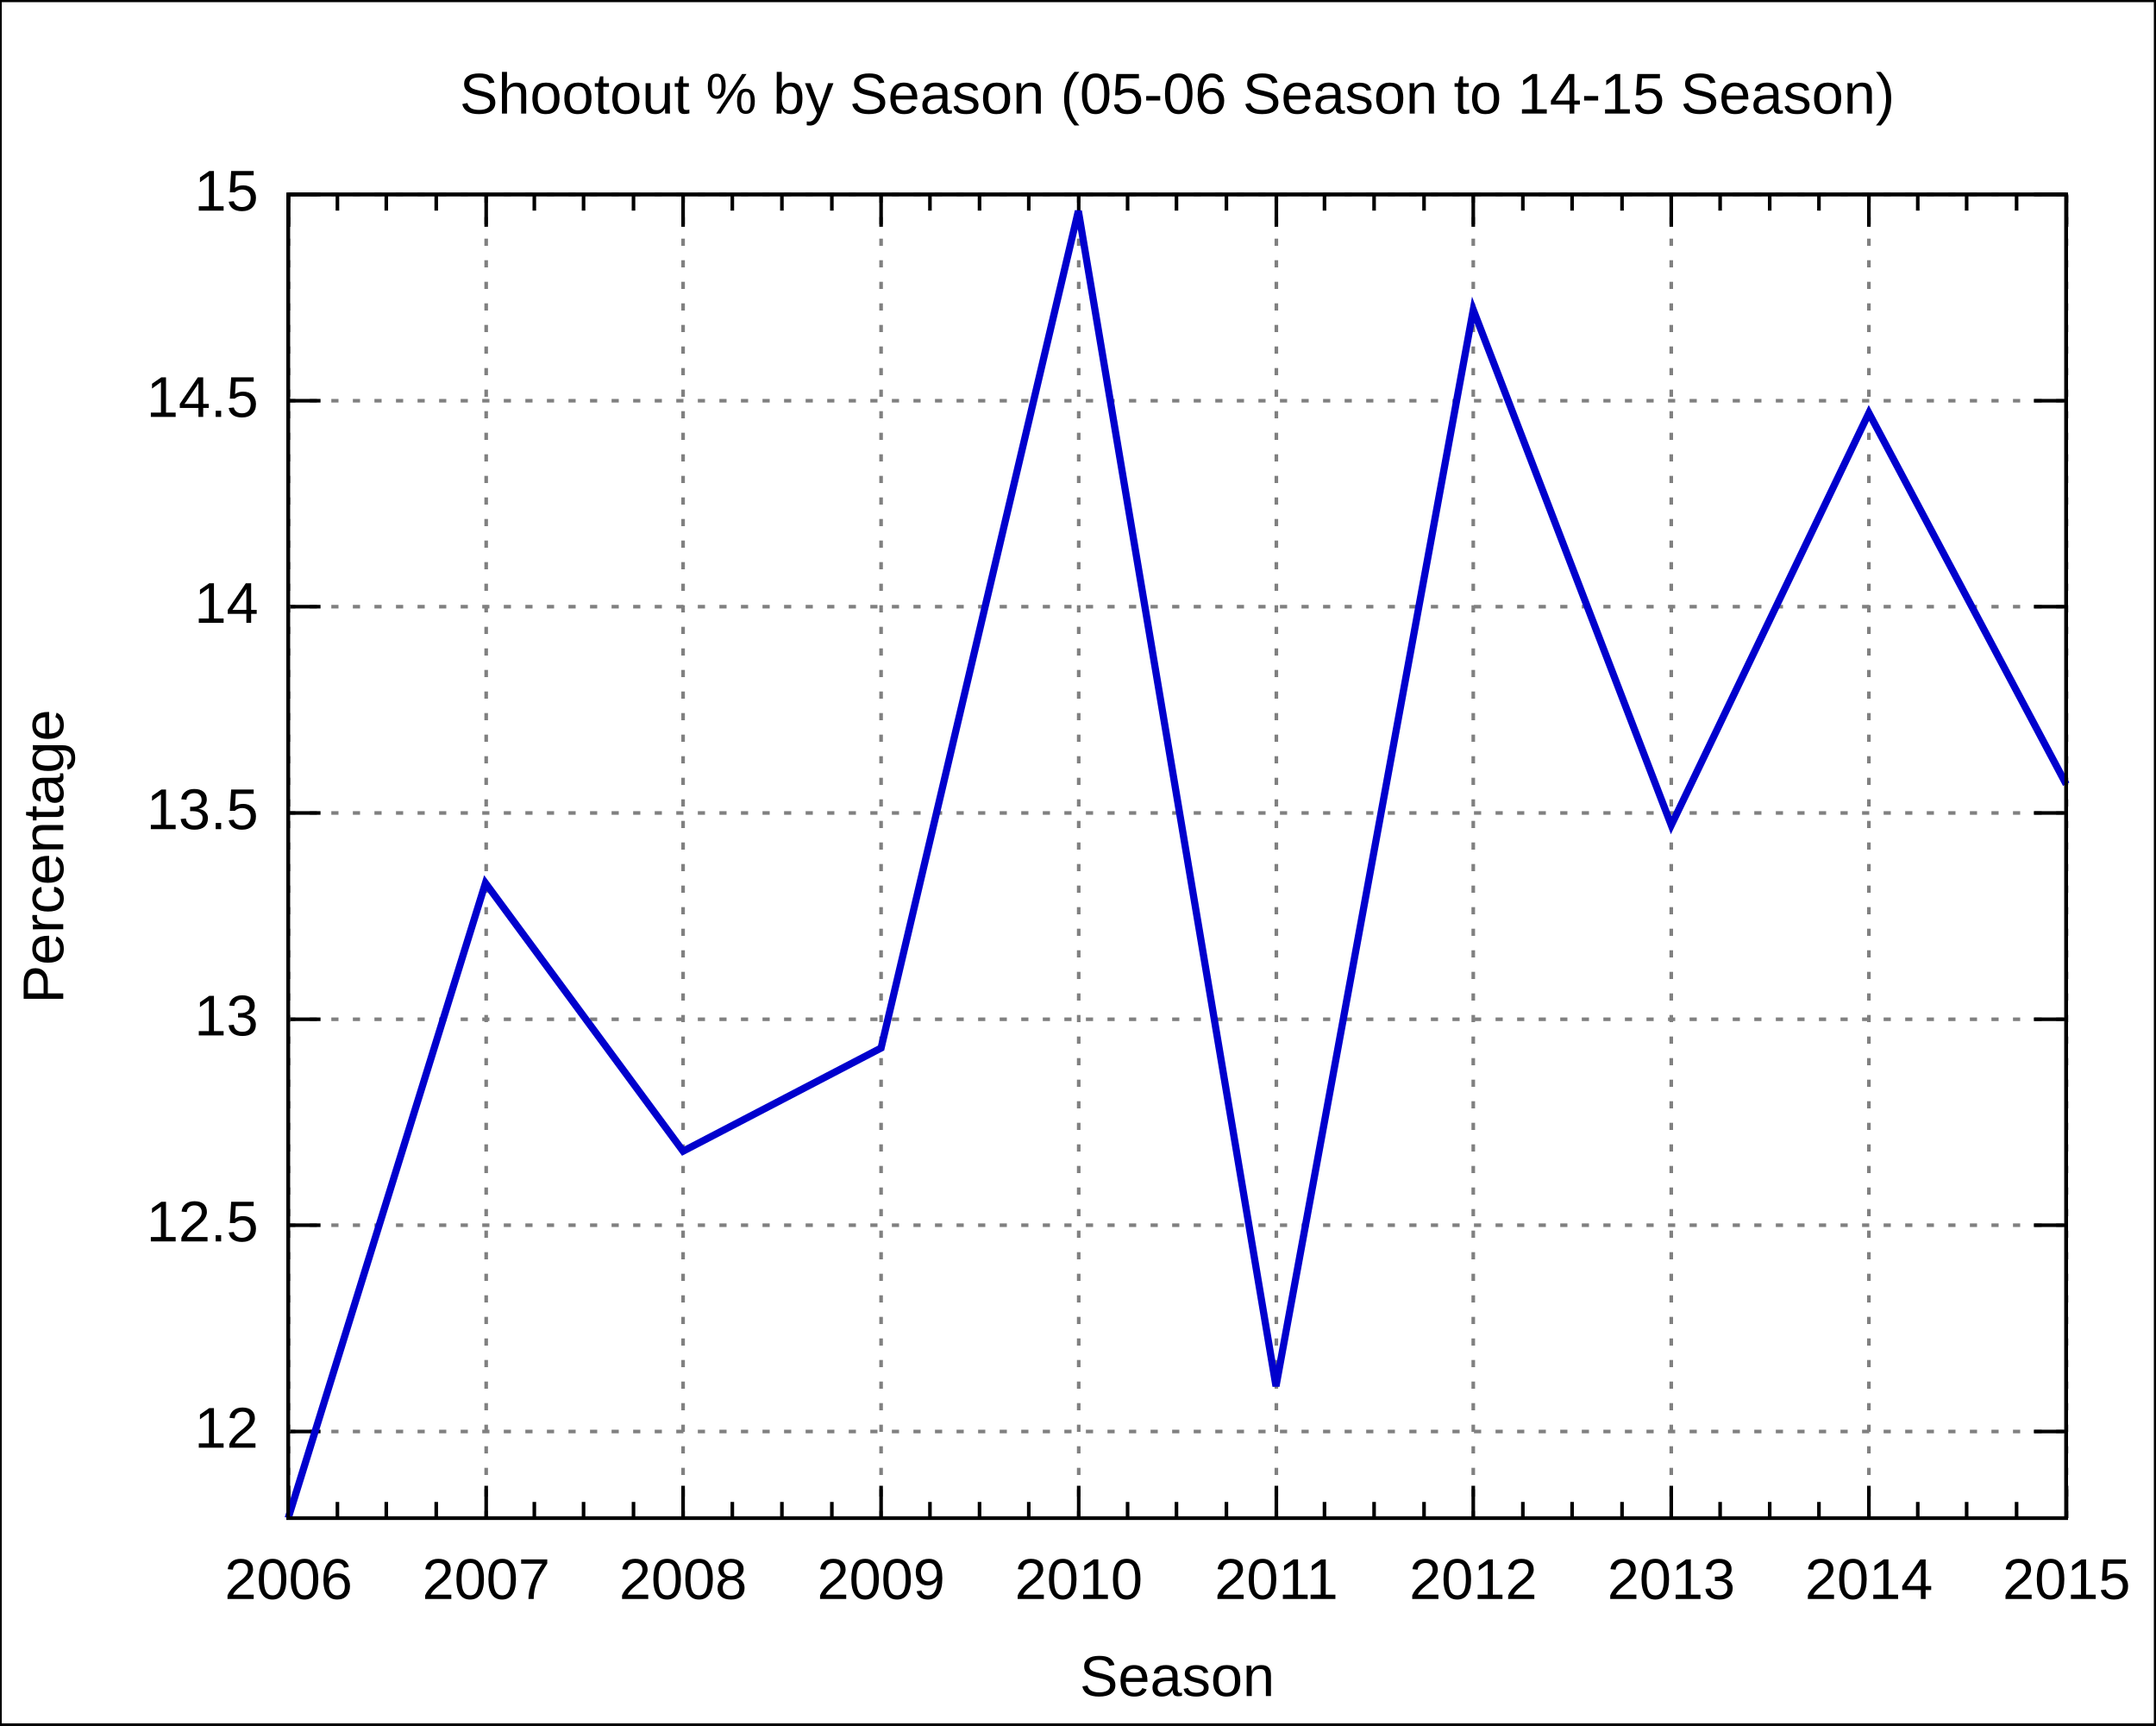
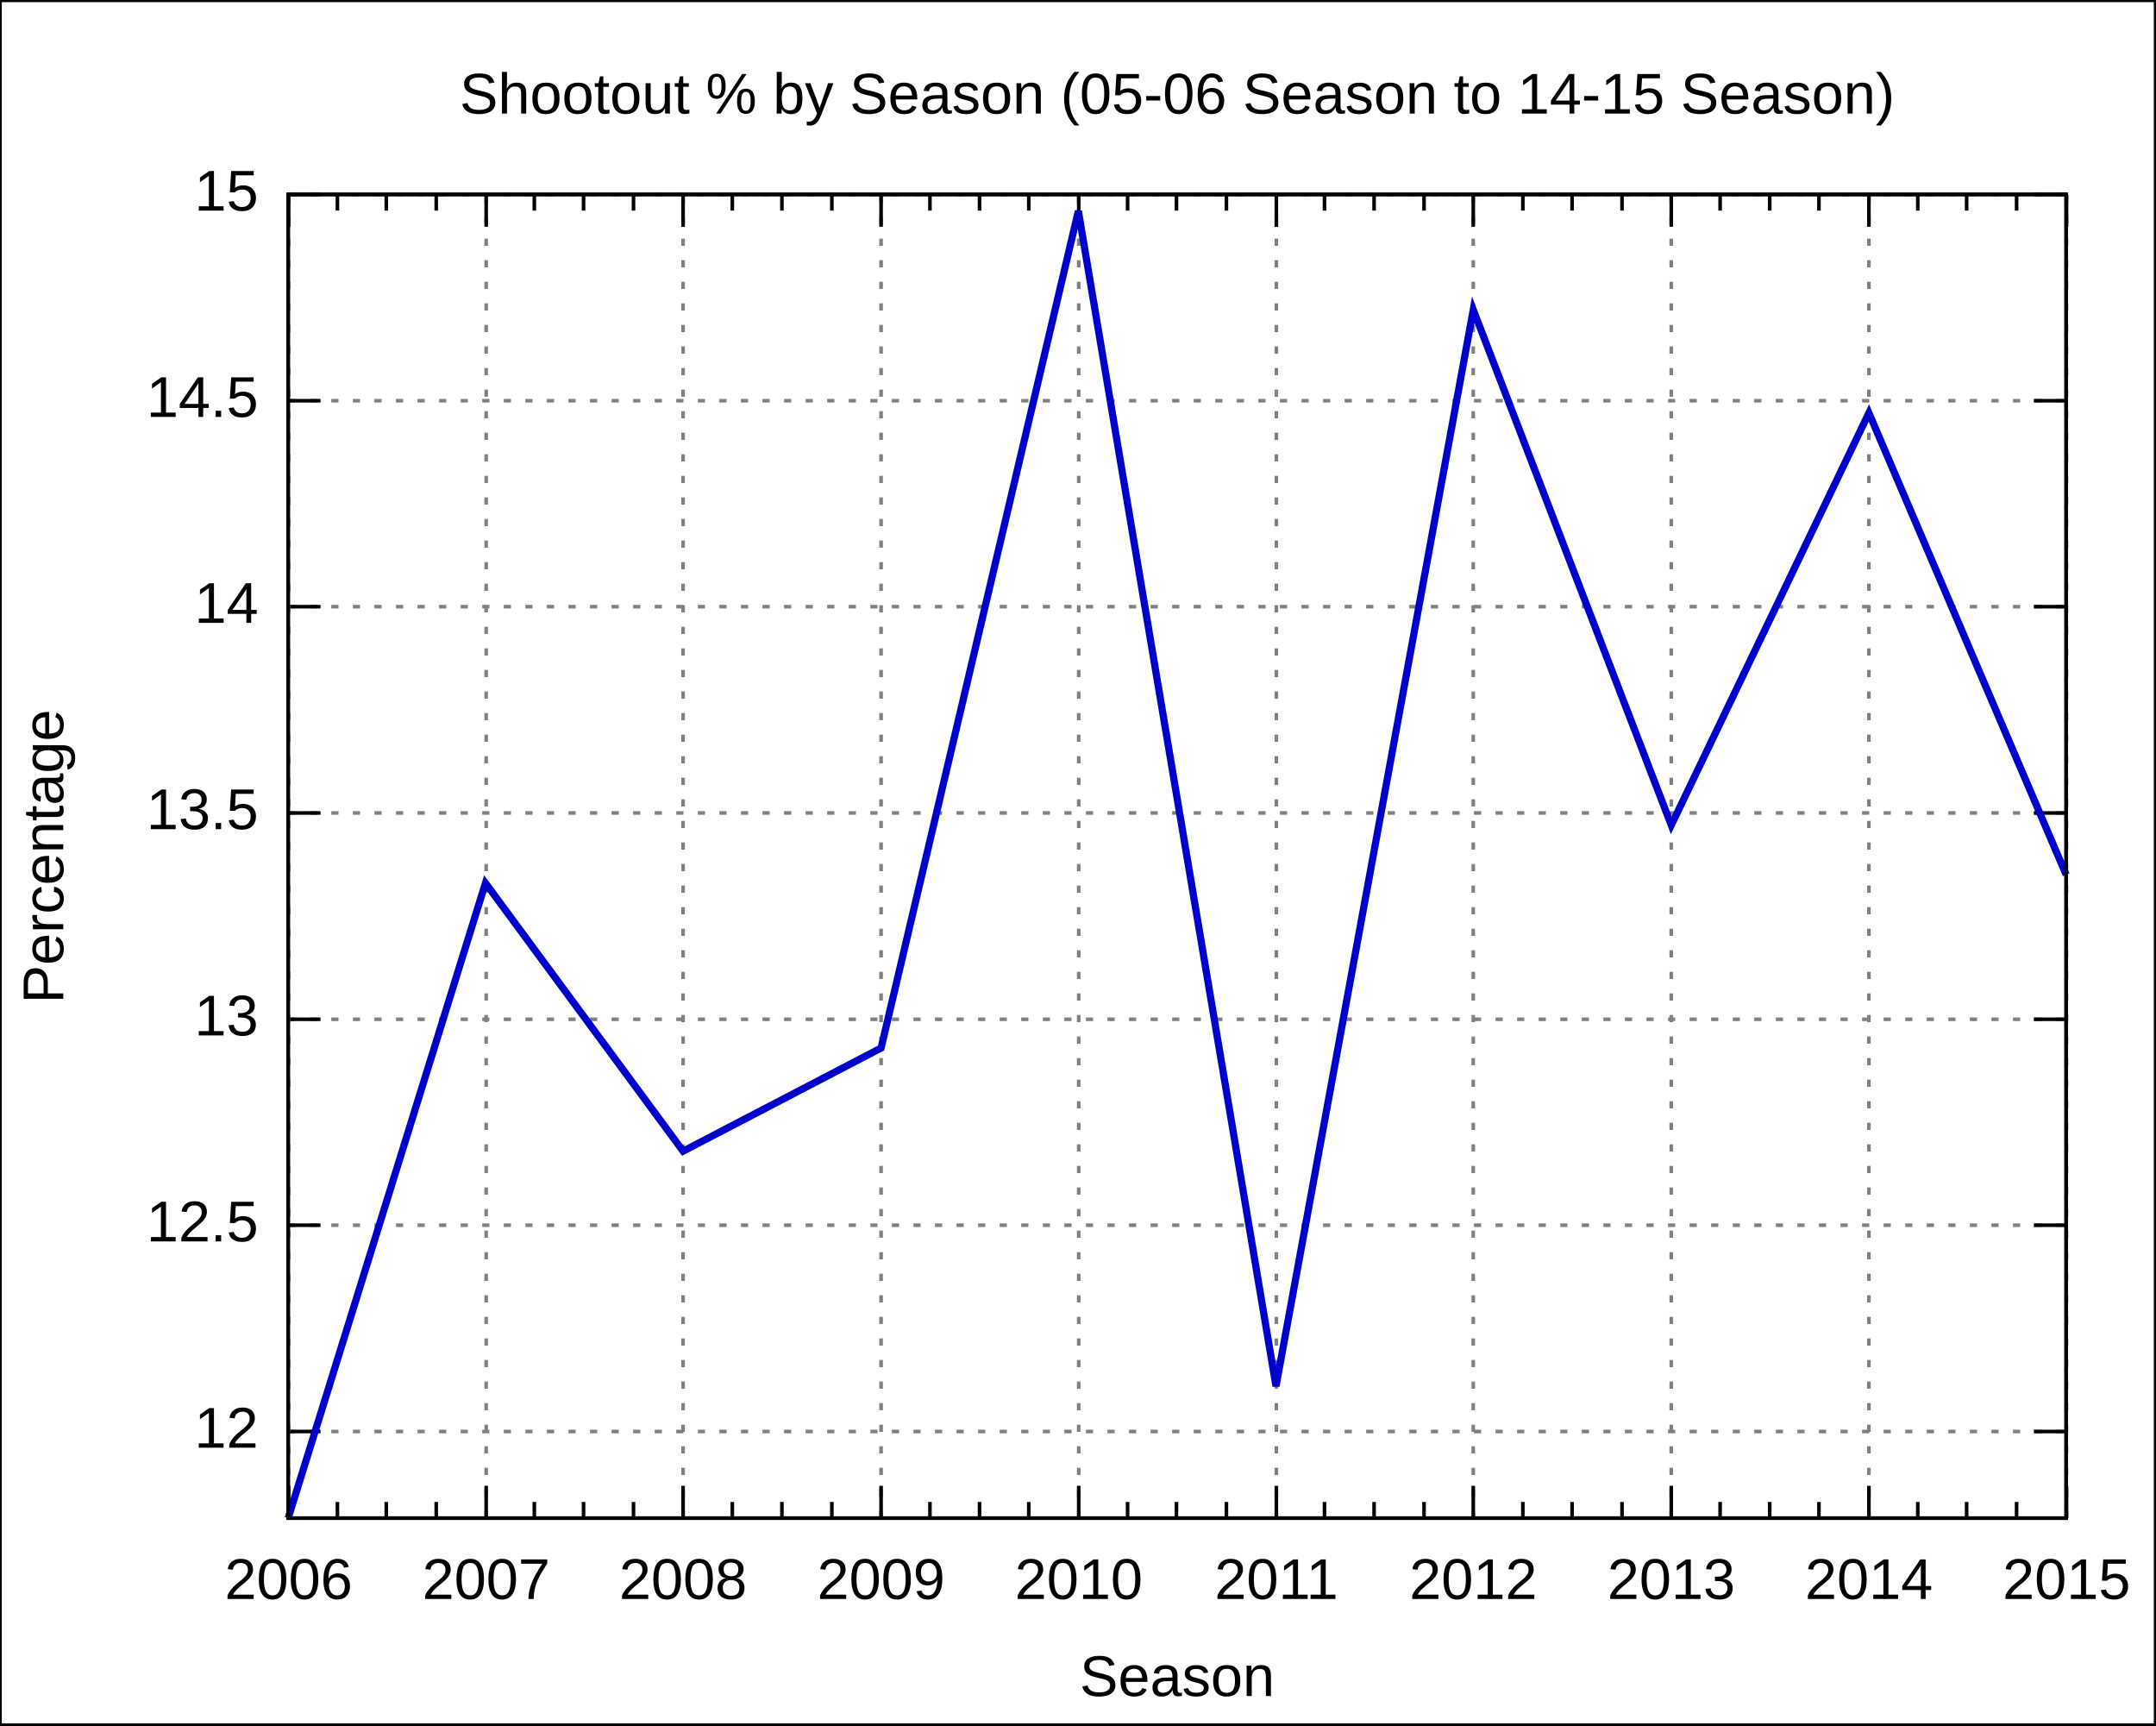
<svg xmlns="http://www.w3.org/2000/svg" xmlns:xlink="http://www.w3.org/1999/xlink" width="600" height="480" viewBox="0 0 600 480">
  <g id="gnuplot_canvas">
    <rect x="0" y="0" width="600" height="480" fill="none" />
    <defs>
      <circle id="gpDot" r="0.5" stroke-width="0.5" />
      <path id="gpPt0" stroke-width="0.222" stroke="currentColor" d="M-1,0 h2 M0,-1 v2" />
      <path id="gpPt1" stroke-width="0.222" stroke="currentColor" d="M-1,-1 L1,1 M1,-1 L-1,1" />
      <path id="gpPt2" stroke-width="0.222" stroke="currentColor" d="M-1,0 L1,0 M0,-1 L0,1 M-1,-1 L1,1 M-1,1 L1,-1" />
      <rect id="gpPt3" stroke-width="0.222" stroke="currentColor" x="-1" y="-1" width="2" height="2" />
      <rect id="gpPt4" stroke-width="0.222" stroke="currentColor" fill="currentColor" x="-1" y="-1" width="2" height="2" />
      <circle id="gpPt5" stroke-width="0.222" stroke="currentColor" cx="0" cy="0" r="1" />
      <use xlink:href="#gpPt5" id="gpPt6" fill="currentColor" stroke="none" />
      <path id="gpPt7" stroke-width="0.222" stroke="currentColor" d="M0,-1.33 L-1.33,0.67 L1.33,0.67 z" />
      <use xlink:href="#gpPt7" id="gpPt8" fill="currentColor" stroke="none" />
      <use xlink:href="#gpPt7" id="gpPt9" stroke="currentColor" transform="rotate(180)" />
      <use xlink:href="#gpPt9" id="gpPt10" fill="currentColor" stroke="none" />
      <use xlink:href="#gpPt3" id="gpPt11" stroke="currentColor" transform="rotate(45)" />
      <use xlink:href="#gpPt11" id="gpPt12" fill="currentColor" stroke="none" />
    </defs>
    <g style="fill:none; color:white; stroke:currentColor; stroke-width:1.00; stroke-linecap:butt; stroke-linejoin:miter">
</g>
    <g style="fill:none; color:black; stroke:currentColor; stroke-width:1.00; stroke-linecap:butt; stroke-linejoin:miter">
      <g style="stroke:none; shape-rendering:crispEdges">
        <polygon fill="rgb(255, 255, 255)" points="0.0,480.0 599.9,480.0 599.9,0.1 0.0,0.1 " />
      </g>
      <path stroke="black" d="M0.0,480.0 L0.0,0.1 L599.9,0.1 L599.9,480.0 L0.0,480.0  " />
    </g>
    <g style="fill:none; color:gray; stroke:currentColor; stroke-width:1.00; stroke-linecap:butt; stroke-linejoin:miter">
      <path stroke="gray" stroke-dasharray=" 2,4" class="gridline" d="M80.2,398.3 L575.0,398.3  " />
    </g>
    <g style="fill:none; color:black; stroke:currentColor; stroke-width:1.00; stroke-linecap:butt; stroke-linejoin:miter">
      <path stroke="black" d="M80.2,398.3 L89.2,398.3 M575.0,398.3 L566.0,398.3  " />
      <g transform="translate(71.9,402.8)" style="stroke:none; fill:black; font-family:Arial; font-size:12.00pt; text-anchor:end">
        <text> 12</text>
      </g>
    </g>
    <g style="fill:none; color:gray; stroke:currentColor; stroke-width:1.00; stroke-linecap:butt; stroke-linejoin:miter">
      <path stroke="gray" stroke-dasharray=" 2,4" class="gridline" d="M80.2,340.9 L575.0,340.9  " />
    </g>
    <g style="fill:none; color:black; stroke:currentColor; stroke-width:1.00; stroke-linecap:butt; stroke-linejoin:miter">
      <path stroke="black" d="M80.2,340.9 L89.2,340.9 M575.0,340.9 L566.0,340.9  " />
      <g transform="translate(71.9,345.4)" style="stroke:none; fill:black; font-family:Arial; font-size:12.00pt; text-anchor:end">
        <text> 12.5</text>
      </g>
    </g>
    <g style="fill:none; color:gray; stroke:currentColor; stroke-width:1.00; stroke-linecap:butt; stroke-linejoin:miter">
      <path stroke="gray" stroke-dasharray=" 2,4" class="gridline" d="M80.2,283.6 L575.0,283.6  " />
    </g>
    <g style="fill:none; color:black; stroke:currentColor; stroke-width:1.00; stroke-linecap:butt; stroke-linejoin:miter">
      <path stroke="black" d="M80.2,283.6 L89.2,283.6 M575.0,283.6 L566.0,283.6  " />
      <g transform="translate(71.9,288.1)" style="stroke:none; fill:black; font-family:Arial; font-size:12.00pt; text-anchor:end">
        <text> 13</text>
      </g>
    </g>
    <g style="fill:none; color:gray; stroke:currentColor; stroke-width:1.00; stroke-linecap:butt; stroke-linejoin:miter">
      <path stroke="gray" stroke-dasharray=" 2,4" class="gridline" d="M80.2,226.2 L575.0,226.2  " />
    </g>
    <g style="fill:none; color:black; stroke:currentColor; stroke-width:1.00; stroke-linecap:butt; stroke-linejoin:miter">
      <path stroke="black" d="M80.2,226.2 L89.2,226.2 M575.0,226.2 L566.0,226.2  " />
      <g transform="translate(71.9,230.7)" style="stroke:none; fill:black; font-family:Arial; font-size:12.00pt; text-anchor:end">
        <text> 13.5</text>
      </g>
    </g>
    <g style="fill:none; color:gray; stroke:currentColor; stroke-width:1.00; stroke-linecap:butt; stroke-linejoin:miter">
      <path stroke="gray" stroke-dasharray=" 2,4" class="gridline" d="M80.2,168.8 L575.0,168.8  " />
    </g>
    <g style="fill:none; color:black; stroke:currentColor; stroke-width:1.00; stroke-linecap:butt; stroke-linejoin:miter">
      <path stroke="black" d="M80.2,168.8 L89.2,168.8 M575.0,168.8 L566.0,168.8  " />
      <g transform="translate(71.9,173.3)" style="stroke:none; fill:black; font-family:Arial; font-size:12.00pt; text-anchor:end">
        <text> 14</text>
      </g>
    </g>
    <g style="fill:none; color:gray; stroke:currentColor; stroke-width:1.00; stroke-linecap:butt; stroke-linejoin:miter">
      <path stroke="gray" stroke-dasharray=" 2,4" class="gridline" d="M80.2,111.5 L575.0,111.5  " />
    </g>
    <g style="fill:none; color:black; stroke:currentColor; stroke-width:1.00; stroke-linecap:butt; stroke-linejoin:miter">
      <path stroke="black" d="M80.2,111.5 L89.2,111.5 M575.0,111.5 L566.0,111.5  " />
      <g transform="translate(71.9,116.0)" style="stroke:none; fill:black; font-family:Arial; font-size:12.00pt; text-anchor:end">
        <text> 14.5</text>
      </g>
    </g>
    <g style="fill:none; color:gray; stroke:currentColor; stroke-width:1.00; stroke-linecap:butt; stroke-linejoin:miter">
      <path stroke="gray" stroke-dasharray=" 2,4" class="gridline" d="M80.2,54.1 L575.0,54.1  " />
    </g>
    <g style="fill:none; color:black; stroke:currentColor; stroke-width:1.00; stroke-linecap:butt; stroke-linejoin:miter">
      <path stroke="black" d="M80.2,54.1 L89.2,54.1 M575.0,54.1 L566.0,54.1  " />
      <g transform="translate(71.9,58.6)" style="stroke:none; fill:black; font-family:Arial; font-size:12.00pt; text-anchor:end">
        <text> 15</text>
      </g>
    </g>
    <g style="fill:none; color:gray; stroke:currentColor; stroke-width:1.00; stroke-linecap:butt; stroke-linejoin:miter">
      <path stroke="gray" stroke-dasharray=" 2,4" class="gridline" d="M80.3,422.4 L80.3,54.1  " />
    </g>
    <g style="fill:none; color:black; stroke:currentColor; stroke-width:1.00; stroke-linecap:butt; stroke-linejoin:miter">
      <path stroke="black" d="M80.3,422.4 L80.3,413.4 M80.3,54.1 L80.3,63.1  " />
      <g transform="translate(80.3,444.9)" style="stroke:none; fill:black; font-family:Arial; font-size:12.00pt; text-anchor:middle">
        <text>2006</text>
      </g>
      <path stroke="black" d="M93.9,422.4 L93.9,417.9 M93.9,54.1 L93.9,58.6 M107.5,422.4 L107.5,417.9 M107.5,54.1 L107.5,58.6    M121.4,422.4 L121.4,417.9 M121.4,54.1 L121.4,58.6  " />
    </g>
    <g style="fill:none; color:gray; stroke:currentColor; stroke-width:1.00; stroke-linecap:butt; stroke-linejoin:miter">
      <path stroke="gray" stroke-dasharray=" 2,4" class="gridline" d="M135.3,422.4 L135.3,54.1  " />
    </g>
    <g style="fill:none; color:black; stroke:currentColor; stroke-width:1.00; stroke-linecap:butt; stroke-linejoin:miter">
      <path stroke="black" d="M135.3,422.4 L135.3,413.4 M135.3,54.1 L135.3,63.1  " />
      <g transform="translate(135.3,444.9)" style="stroke:none; fill:black; font-family:Arial; font-size:12.00pt; text-anchor:middle">
        <text>2007</text>
      </g>
      <path stroke="black" d="M148.7,422.4 L148.7,417.9 M148.7,54.1 L148.7,58.6 M162.4,422.4 L162.4,417.9 M162.4,54.1 L162.4,58.6    M176.3,422.4 L176.3,417.9 M176.3,54.1 L176.3,58.6  " />
    </g>
    <g style="fill:none; color:gray; stroke:currentColor; stroke-width:1.00; stroke-linecap:butt; stroke-linejoin:miter">
      <path stroke="gray" stroke-dasharray=" 2,4" class="gridline" d="M190.1,422.4 L190.1,54.1  " />
    </g>
    <g style="fill:none; color:black; stroke:currentColor; stroke-width:1.00; stroke-linecap:butt; stroke-linejoin:miter">
      <path stroke="black" d="M190.1,422.4 L190.1,413.4 M190.1,54.1 L190.1,63.1  " />
      <g transform="translate(190.1,444.9)" style="stroke:none; fill:black; font-family:Arial; font-size:12.00pt; text-anchor:middle">
        <text>2008</text>
      </g>
      <path stroke="black" d="M203.8,422.4 L203.8,417.9 M203.8,54.1 L203.8,58.6 M217.6,422.4 L217.6,417.9 M217.6,54.1 L217.6,58.6    M231.5,422.4 L231.5,417.9 M231.5,54.1 L231.5,58.6  " />
    </g>
    <g style="fill:none; color:gray; stroke:currentColor; stroke-width:1.00; stroke-linecap:butt; stroke-linejoin:miter">
      <path stroke="gray" stroke-dasharray=" 2,4" class="gridline" d="M245.2,422.4 L245.2,54.1  " />
    </g>
    <g style="fill:none; color:black; stroke:currentColor; stroke-width:1.00; stroke-linecap:butt; stroke-linejoin:miter">
      <path stroke="black" d="M245.2,422.4 L245.2,413.4 M245.2,54.1 L245.2,63.1  " />
      <g transform="translate(245.2,444.9)" style="stroke:none; fill:black; font-family:Arial; font-size:12.00pt; text-anchor:middle">
        <text>2009</text>
      </g>
      <path stroke="black" d="M258.8,422.4 L258.8,417.9 M258.8,54.1 L258.8,58.6 M272.6,422.4 L272.6,417.9 M272.6,54.1 L272.6,58.6    M286.3,422.4 L286.3,417.9 M286.3,54.1 L286.3,58.6  " />
    </g>
    <g style="fill:none; color:gray; stroke:currentColor; stroke-width:1.00; stroke-linecap:butt; stroke-linejoin:miter">
      <path stroke="gray" stroke-dasharray=" 2,4" class="gridline" d="M300.2,422.4 L300.2,54.1  " />
    </g>
    <g style="fill:none; color:black; stroke:currentColor; stroke-width:1.00; stroke-linecap:butt; stroke-linejoin:miter">
      <path stroke="black" d="M300.2,422.4 L300.2,413.4 M300.2,54.1 L300.2,63.1  " />
      <g transform="translate(300.2,444.9)" style="stroke:none; fill:black; font-family:Arial; font-size:12.00pt; text-anchor:middle">
        <text>2010</text>
      </g>
      <path stroke="black" d="M313.8,422.4 L313.8,417.9 M313.8,54.1 L313.8,58.6 M327.4,422.4 L327.4,417.9 M327.4,54.1 L327.4,58.6    M341.3,422.4 L341.3,417.9 M341.3,54.1 L341.3,58.6  " />
    </g>
    <g style="fill:none; color:gray; stroke:currentColor; stroke-width:1.00; stroke-linecap:butt; stroke-linejoin:miter">
      <path stroke="gray" stroke-dasharray=" 2,4" class="gridline" d="M355.2,422.4 L355.2,54.1  " />
    </g>
    <g style="fill:none; color:black; stroke:currentColor; stroke-width:1.00; stroke-linecap:butt; stroke-linejoin:miter">
      <path stroke="black" d="M355.2,422.4 L355.2,413.4 M355.2,54.1 L355.2,63.1  " />
      <g transform="translate(355.2,444.9)" style="stroke:none; fill:black; font-family:Arial; font-size:12.00pt; text-anchor:middle">
        <text>2011</text>
      </g>
      <path stroke="black" d="M368.6,422.4 L368.6,417.9 M368.6,54.1 L368.6,58.6 M382.4,422.4 L382.4,417.9 M382.4,54.1 L382.4,58.6    M396.3,422.4 L396.3,417.9 M396.3,54.1 L396.3,58.6  " />
    </g>
    <g style="fill:none; color:gray; stroke:currentColor; stroke-width:1.00; stroke-linecap:butt; stroke-linejoin:miter">
      <path stroke="gray" stroke-dasharray=" 2,4" class="gridline" d="M410.0,422.4 L410.0,54.1  " />
    </g>
    <g style="fill:none; color:black; stroke:currentColor; stroke-width:1.00; stroke-linecap:butt; stroke-linejoin:miter">
      <path stroke="black" d="M410.0,422.4 L410.0,413.4 M410.0,54.1 L410.0,63.1  " />
      <g transform="translate(410.0,444.9)" style="stroke:none; fill:black; font-family:Arial; font-size:12.00pt; text-anchor:middle">
        <text>2012</text>
      </g>
      <path stroke="black" d="M423.8,422.4 L423.8,417.9 M423.8,54.1 L423.8,58.6 M437.5,422.4 L437.5,417.9 M437.5,54.1 L437.5,58.6    M451.4,422.4 L451.4,417.9 M451.4,54.1 L451.4,58.6  " />
    </g>
    <g style="fill:none; color:gray; stroke:currentColor; stroke-width:1.00; stroke-linecap:butt; stroke-linejoin:miter">
      <path stroke="gray" stroke-dasharray=" 2,4" class="gridline" d="M465.1,422.4 L465.1,54.1  " />
    </g>
    <g style="fill:none; color:black; stroke:currentColor; stroke-width:1.00; stroke-linecap:butt; stroke-linejoin:miter">
      <path stroke="black" d="M465.1,422.4 L465.1,413.4 M465.1,54.1 L465.1,63.1  " />
      <g transform="translate(465.1,444.9)" style="stroke:none; fill:black; font-family:Arial; font-size:12.00pt; text-anchor:middle">
        <text>2013</text>
      </g>
      <path stroke="black" d="M478.7,422.4 L478.7,417.9 M478.7,54.1 L478.7,58.6 M492.5,422.4 L492.5,417.9 M492.5,54.1 L492.5,58.6    M506.2,422.4 L506.2,417.9 M506.2,54.1 L506.2,58.6  " />
    </g>
    <g style="fill:none; color:gray; stroke:currentColor; stroke-width:1.00; stroke-linecap:butt; stroke-linejoin:miter">
      <path stroke="gray" stroke-dasharray=" 2,4" class="gridline" d="M520.1,422.4 L520.1,63.1 L520.1,54.1  " />
    </g>
    <g style="fill:none; color:black; stroke:currentColor; stroke-width:1.00; stroke-linecap:butt; stroke-linejoin:miter">
      <path stroke="black" d="M520.1,422.4 L520.1,413.4 M520.1,54.1 L520.1,63.1  " />
      <g transform="translate(520.1,444.9)" style="stroke:none; fill:black; font-family:Arial; font-size:12.00pt; text-anchor:middle">
        <text>2014</text>
      </g>
      <path stroke="black" d="M533.7,422.4 L533.7,417.9 M533.7,54.1 L533.7,58.6 M547.3,422.4 L547.3,417.9 M547.3,54.1 L547.3,58.6    M561.2,422.4 L561.2,417.9 M561.2,54.1 L561.2,58.6  " />
    </g>
    <g style="fill:none; color:gray; stroke:currentColor; stroke-width:1.00; stroke-linecap:butt; stroke-linejoin:miter">
      <path stroke="gray" stroke-dasharray=" 2,4" class="gridline" d="M575.1,422.4 L575.1,54.1  " />
    </g>
    <g style="fill:none; color:black; stroke:currentColor; stroke-width:1.00; stroke-linecap:butt; stroke-linejoin:miter">
      <path stroke="black" d="M575.1,422.4 L575.1,413.4 M575.1,54.1 L575.1,63.1  " />
      <g transform="translate(575.1,444.9)" style="stroke:none; fill:black; font-family:Arial; font-size:12.00pt; text-anchor:middle">
        <text>2015</text>
      </g>
      <path stroke="black" d="M80.2,54.1 L80.2,422.4 L575.0,422.4 L575.0,54.1 L80.2,54.1 Z  " />
      <g transform="translate(17.6,238.3) rotate(270)" style="stroke:none; fill:black; font-family:Arial; font-size:12.00pt; text-anchor:middle">
        <text>Percentage</text>
      </g>
      <g transform="translate(327.6,471.9)" style="stroke:none; fill:black; font-family:Arial; font-size:12.00pt; text-anchor:middle">
        <text>Season</text>
      </g>
      <g transform="translate(327.6,31.6)" style="stroke:none; fill:black; font-family:Arial; font-size:12.00pt; text-anchor:middle">
        <text>Shootout % by Season (05-06 Season to 14-15 Season)</text>
      </g>
    </g>
    <g id="gnuplot_plot_1">
      <g style="fill:none; color:white; stroke:black; stroke-width:2.00; stroke-linecap:butt; stroke-linejoin:miter">
</g>
      <g style="fill:none; color:red; stroke:currentColor; stroke-width:2.00; stroke-linecap:butt; stroke-linejoin:miter">
-         <path stroke="rgb(  0,   0, 205)" d="M575.0,218.2 L520.1,114.9 L465.1,229.6 L410.0,86.2 L355.1,385.7 L300.1,58.7 L245.2,291.6 L190.1,320.3    L135.1,245.7 L80.2,422.4  " />
+         <path stroke="rgb(  0,   0, 205)" d="M575.0,243.4 L520.1,114.9 L465.1,229.6 L410.0,86.2 L355.1,385.7 L300.1,58.7 L245.2,291.6 L190.1,320.3    L135.1,245.7 L80.2,422.4  " />
      </g>
    </g>
    <g style="fill:none; color:white; stroke:rgb(  0,   0, 205); stroke-width:1.00; stroke-linecap:butt; stroke-linejoin:miter">
</g>
    <g style="fill:none; color:black; stroke:currentColor; stroke-width:1.00; stroke-linecap:butt; stroke-linejoin:miter">
      <path stroke="black" d="M80.2,54.1 L80.2,422.4 L575.0,422.4 L575.0,54.1 L80.2,54.1 Z  " />
    </g>
  </g>
</svg>
